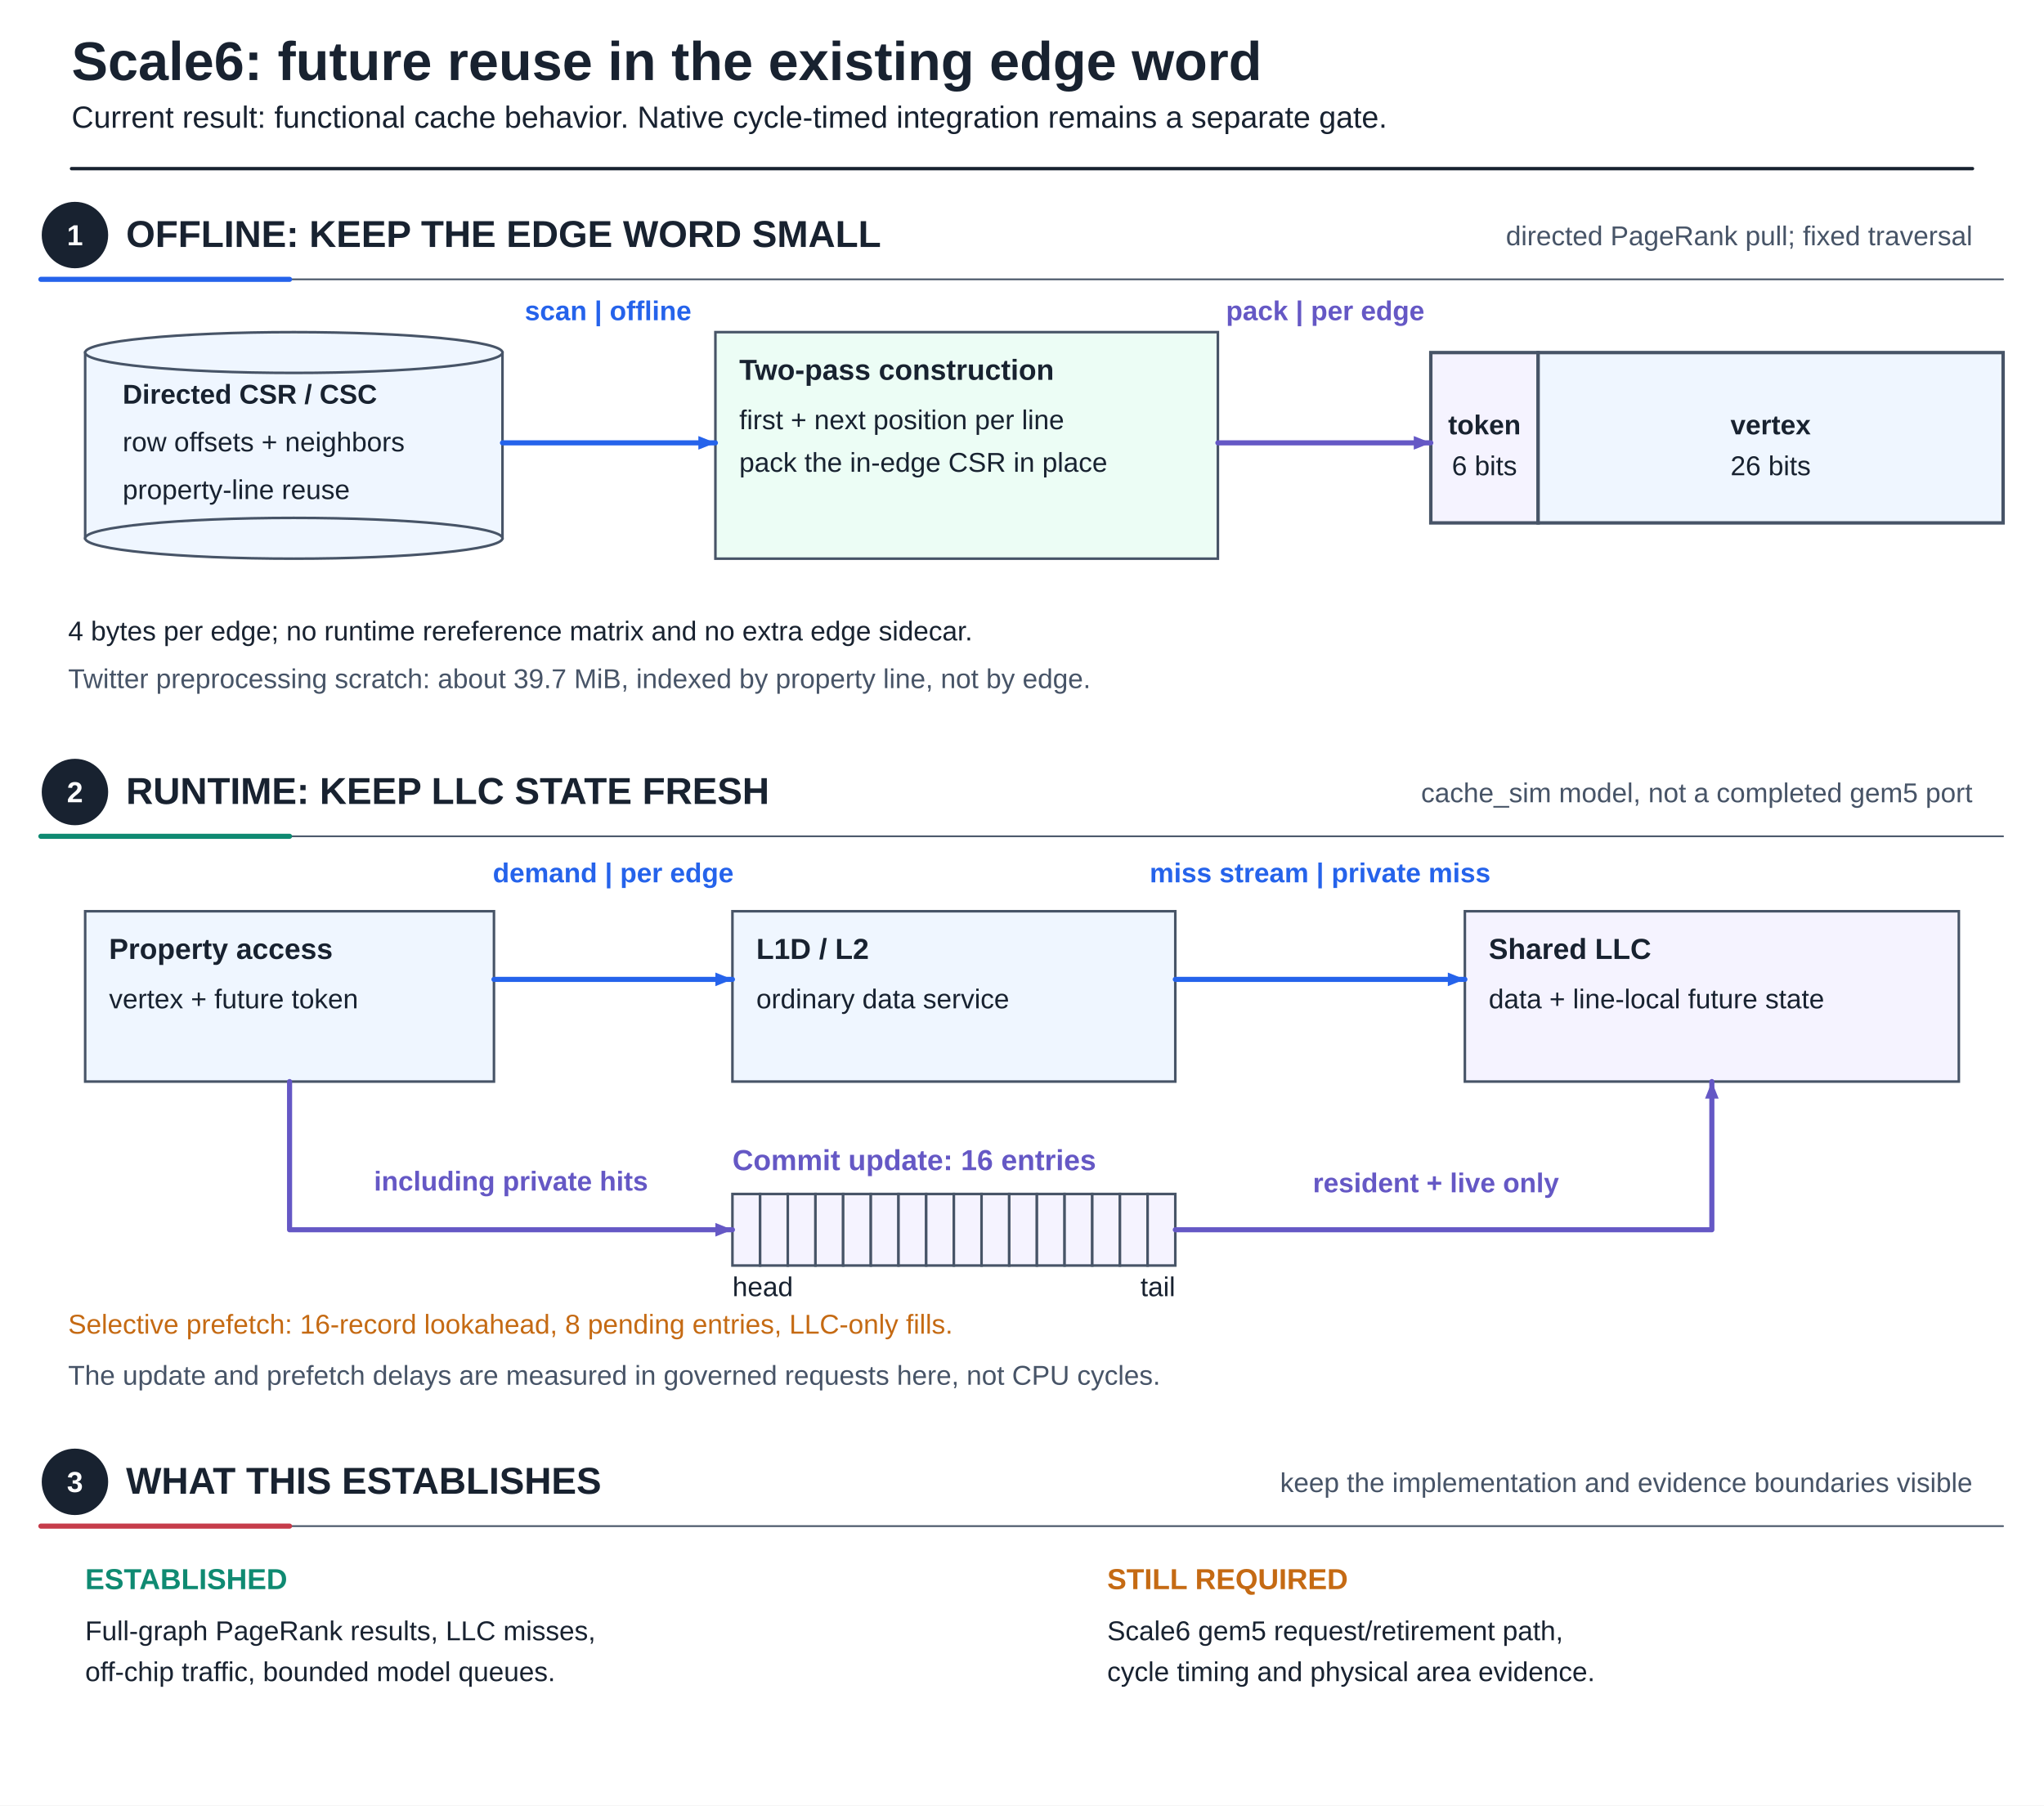
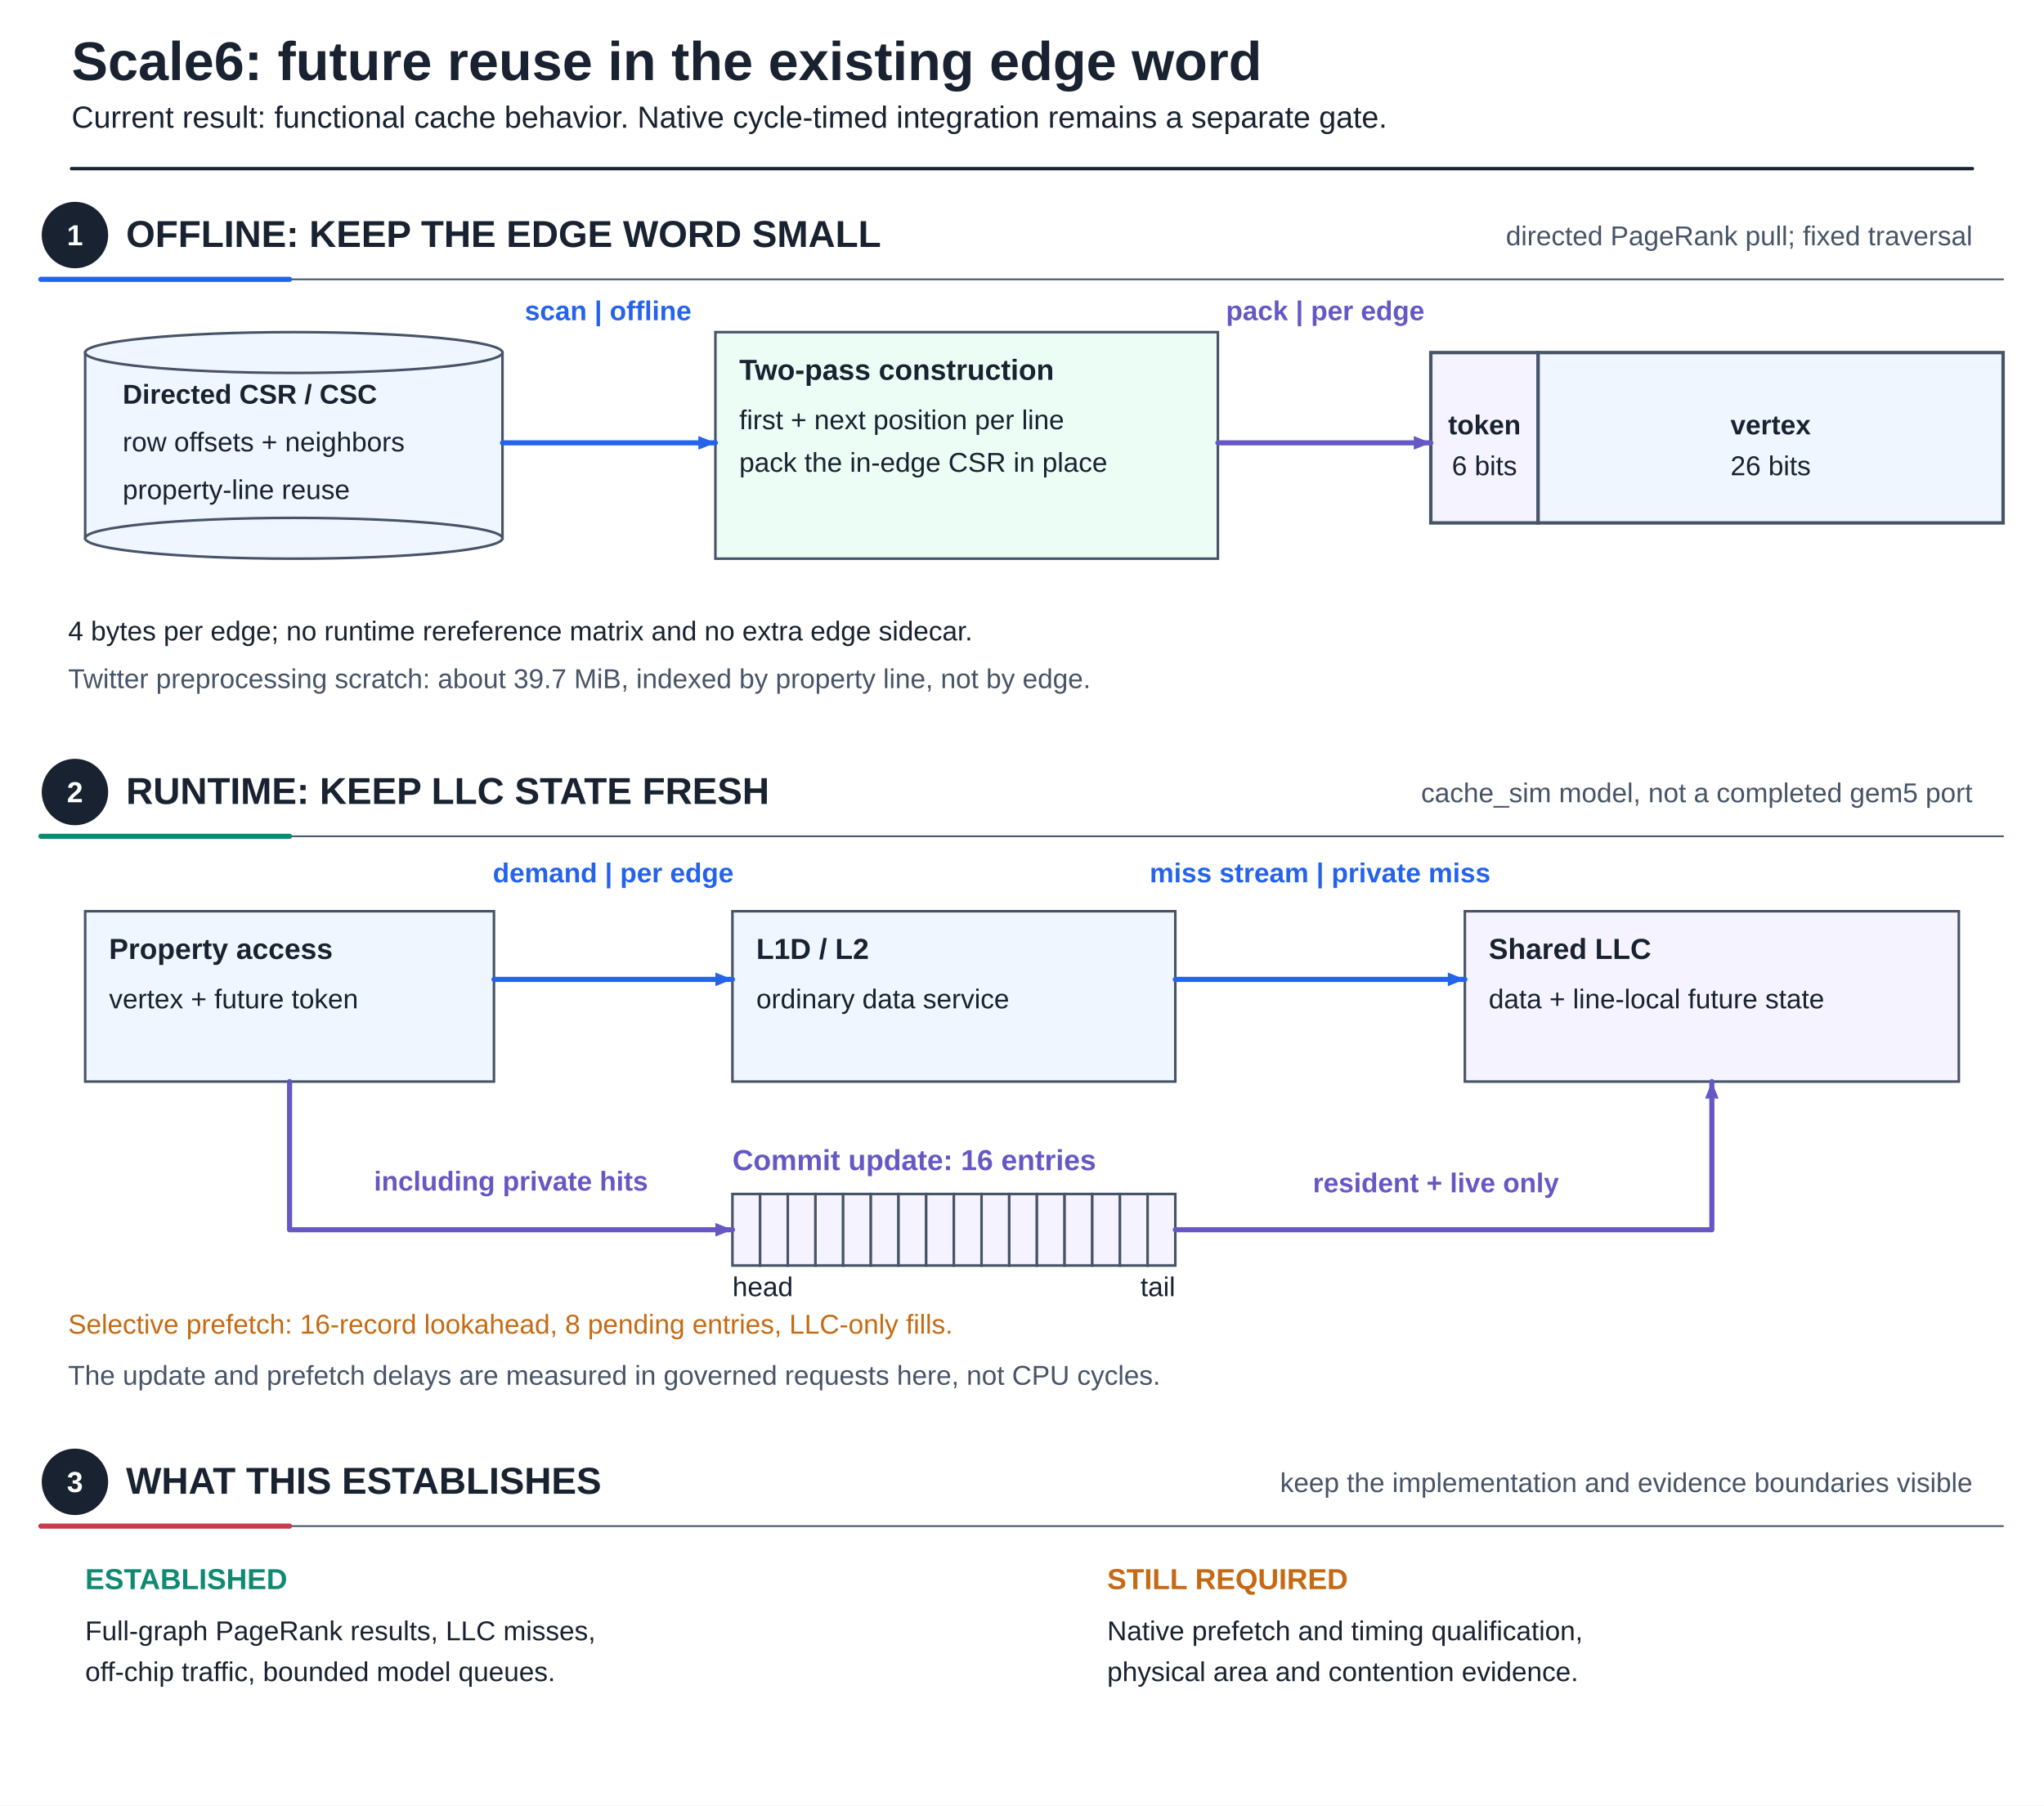
<svg xmlns="http://www.w3.org/2000/svg" width="1200" height="1060" viewBox="0 0 1200 1060" role="img" aria-labelledby="title desc" fill="#182230" data-figure-schema="ecg-public/v1">
  <defs>
    <marker id="arrow-blue" viewBox="0 0 10 8" markerWidth="11" markerHeight="8" refX="10" refY="4" orient="auto" markerUnits="userSpaceOnUse">
      <path d="M0 0 L10 4 L0 8 Z" fill="#2563EB" />
    </marker>
    <marker id="arrow-green" viewBox="0 0 10 8" markerWidth="11" markerHeight="8" refX="10" refY="4" orient="auto" markerUnits="userSpaceOnUse">
      <path d="M0 0 L10 4 L0 8 Z" fill="#0F8A72" />
    </marker>
    <marker id="arrow-amber" viewBox="0 0 10 8" markerWidth="11" markerHeight="8" refX="10" refY="4" orient="auto" markerUnits="userSpaceOnUse">
      <path d="M0 0 L10 4 L0 8 Z" fill="#C56A13" />
    </marker>
    <marker id="arrow-red" viewBox="0 0 10 8" markerWidth="11" markerHeight="8" refX="10" refY="4" orient="auto" markerUnits="userSpaceOnUse">
      <path d="M0 0 L10 4 L0 8 Z" fill="#C63C4A" />
    </marker>
    <marker id="arrow-purple" viewBox="0 0 10 8" markerWidth="11" markerHeight="8" refX="10" refY="4" orient="auto" markerUnits="userSpaceOnUse">
      <path d="M0 0 L10 4 L0 8 Z" fill="#6558C5" />
    </marker>
    <marker id="arrow-gray" viewBox="0 0 10 8" markerWidth="11" markerHeight="8" refX="10" refY="4" orient="auto" markerUnits="userSpaceOnUse">
      <path d="M0 0 L10 4 L0 8 Z" fill="#98A2B3" />
    </marker>
    <marker id="arrow-ink" viewBox="0 0 10 8" markerWidth="11" markerHeight="8" refX="10" refY="4" orient="auto" markerUnits="userSpaceOnUse">
      <path d="M0 0 L10 4 L0 8 Z" fill="#182230" />
    </marker>
    <style>
      :root { color-scheme: light dark; }
      @media (prefers-color-scheme: dark) {
        [fill="#FFFFFF"]{fill:#111827}[stroke="#FFFFFF"]{stroke:#111827}
        [fill="#F8FAFC"]{fill:#172033}[stroke="#F8FAFC"]{stroke:#172033}
        [fill="#EFF6FF"]{fill:#172554}[stroke="#EFF6FF"]{stroke:#172554}
        [fill="#ECFDF5"]{fill:#073B34}[stroke="#ECFDF5"]{stroke:#073B34}
        [fill="#FFF7ED"]{fill:#422A12}[stroke="#FFF7ED"]{stroke:#422A12}
        [fill="#FFF1F2"]{fill:#421B22}[stroke="#FFF1F2"]{stroke:#421B22}
        [fill="#F5F3FF"]{fill:#292349}[stroke="#F5F3FF"]{stroke:#292349}
        [fill="#182230"]{fill:#F8FAFC}[stroke="#182230"]{stroke:#F8FAFC}
        [fill="#475467"]{fill:#94A3B8}[stroke="#475467"]{stroke:#94A3B8}
        [fill="#98A2B3"]{fill:#A8B0BF}[stroke="#98A2B3"]{stroke:#A8B0BF}
        [fill="#2563EB"]{fill:#7FB0FF}[stroke="#2563EB"]{stroke:#7FB0FF}
        [fill="#0F8A72"]{fill:#5ED0B0}[stroke="#0F8A72"]{stroke:#5ED0B0}
        [fill="#C56A13"]{fill:#F0B36A}[stroke="#C56A13"]{stroke:#F0B36A}
        [fill="#6558C5"]{fill:#ADA4FF}[stroke="#6558C5"]{stroke:#ADA4FF}
        [fill="#C63C4A"]{fill:#F48B98}[stroke="#C63C4A"]{stroke:#F48B98}
      }
      .sans{font-family:"Liberation Sans","DejaVu Sans",Arial,sans-serif}
      .mono{font-family:"DejaVu Sans Mono","Liberation Mono",Consolas,monospace}
      .title{font-size:32px;font-weight:700}
      .subtitle{font-size:18px}
      .heading{font-size:22px;font-weight:700}
      .label{font-size:17px;font-weight:700}
      .body{font-size:16px}
</style>
  </defs>
  <rect x="0" y="0" width="1200" height="1060" fill="#FFFFFF" />
  <text x="42" y="47" text-anchor="start" class="sans title" fill="#182230" font-weight="700">Scale6: future reuse in the existing edge word</text>
  <text x="42" y="75" text-anchor="start" class="sans subtitle" fill="#182230">Current result: functional cache behavior. Native cycle-timed integration remains a separate gate.</text>
  <line x1="42" y1="99" x2="1158" y2="99" stroke="#182230" stroke-width="2" stroke-linecap="round" vector-effect="non-scaling-stroke" />
  <circle cx="44" cy="138" r="19" fill="#182230" stroke="#182230" stroke-width="1" />
  <text x="44" y="144" text-anchor="middle" class="sans label" fill="#FFFFFF" font-weight="700">1</text>
  <text x="74" y="145" text-anchor="start" class="sans heading" fill="#182230" font-weight="700">OFFLINE: KEEP THE EDGE WORD SMALL</text>
  <text x="1158" y="144" text-anchor="end" class="sans body" fill="#475467">directed PageRank pull; fixed traversal</text>
  <line x1="24" y1="164" x2="1176" y2="164" stroke="#475467" stroke-width="1" stroke-linecap="round" vector-effect="non-scaling-stroke" />
  <line x1="24" y1="164" x2="170" y2="164" stroke="#2563EB" stroke-width="3" stroke-linecap="round" vector-effect="non-scaling-stroke" />
  <rect x="50" y="206.97" width="245" height="109.06" fill="#EFF6FF" stroke="#475467" stroke-width="1.5" />
  <ellipse cx="172.5" cy="206.97" rx="122.5" ry="11.97" fill="#EFF6FF" stroke="#475467" stroke-width="1.5" />
  <ellipse cx="172.5" cy="316.03" rx="122.5" ry="11.97" fill="#EFF6FF" stroke="#475467" stroke-width="1.5" />
  <text x="72" y="237" text-anchor="start" class="sans body" fill="#182230" font-weight="700">Directed CSR / CSC</text>
  <text x="72" y="265" text-anchor="start" class="sans body" fill="#182230">row offsets + neighbors</text>
  <text x="72" y="293" text-anchor="start" class="sans body" fill="#182230">property-line reuse</text>
  <rect x="420" y="195" width="295" height="133" rx="0" fill="#ECFDF5" stroke="#475467" stroke-width="1.5" data-shape="rect" data-x="420" data-y="195" data-width="295" data-height="133" />
  <text x="434" y="223" text-anchor="start" class="sans label" fill="#182230" font-weight="700">Two-pass construction</text>
  <text x="434" y="252" text-anchor="start" class="sans body" fill="#182230">first + next position per line</text>
  <text x="434" y="277" text-anchor="start" class="sans body" fill="#182230">pack the in-edge CSR in place</text>
  <path d="M295 260 L420 260" fill="none" stroke="#2563EB" stroke-width="3" stroke-linecap="round" stroke-linejoin="round" vector-effect="non-scaling-stroke" marker-end="url(#arrow-blue)" data-flow-kind="transfer" data-flow-underlay="false" data-flow-label="scan" data-flow-cadence="offline" />
  <rect x="288.16" y="171.00" width="137.68" height="22" rx="3" fill="#FFFFFF" fill-opacity="0.96" data-label-background="true" />
  <text x="357" y="188" text-anchor="middle" class="sans body" fill="#2563EB" font-weight="700">scan | offline</text>
  <rect x="840" y="207" width="63.0" height="100" rx="0" fill="#F5F3FF" stroke="#475467" stroke-width="2" data-shape="rect" data-x="840" data-y="207" data-width="63.0" data-height="100" />
  <text x="871.5" y="255.0" text-anchor="middle" class="sans body" fill="#182230" font-weight="700">token</text>
  <text x="871.5" y="279.0" text-anchor="middle" class="sans body" fill="#182230">6 bits</text>
  <rect x="903.0" y="207" width="273.0" height="100" rx="0" fill="#EFF6FF" stroke="#475467" stroke-width="2" data-shape="rect" data-x="903.0" data-y="207" data-width="273.0" data-height="100" />
  <text x="1039.5" y="255.0" text-anchor="middle" class="sans body" fill="#182230" font-weight="700">vertex</text>
  <text x="1039.5" y="279.0" text-anchor="middle" class="sans body" fill="#182230">26 bits</text>
  <path d="M715 260 L840 260" fill="none" stroke="#6558C5" stroke-width="3" stroke-linecap="round" stroke-linejoin="round" vector-effect="non-scaling-stroke" marker-end="url(#arrow-purple)" data-flow-kind="transfer" data-flow-underlay="false" data-flow-label="pack" data-flow-cadence="per edge" />
  <rect x="704.60" y="171.00" width="146.80" height="22" rx="3" fill="#FFFFFF" fill-opacity="0.96" data-label-background="true" />
  <text x="778" y="188" text-anchor="middle" class="sans body" fill="#6558C5" font-weight="700">pack | per edge</text>
  <text x="40" y="376" text-anchor="start" class="sans body" fill="#182230">4 bytes per edge; no runtime rereference matrix and no extra edge sidecar.</text>
  <text x="40" y="404" text-anchor="start" class="sans body" fill="#475467">Twitter preprocessing scratch: about 39.7 MiB, indexed by property line, not by edge.</text>
  <circle cx="44" cy="465" r="19" fill="#182230" stroke="#182230" stroke-width="1" />
  <text x="44" y="471" text-anchor="middle" class="sans label" fill="#FFFFFF" font-weight="700">2</text>
  <text x="74" y="472" text-anchor="start" class="sans heading" fill="#182230" font-weight="700">RUNTIME: KEEP LLC STATE FRESH</text>
  <text x="1158" y="471" text-anchor="end" class="sans body" fill="#475467">cache_sim model, not a completed gem5 port</text>
  <line x1="24" y1="491" x2="1176" y2="491" stroke="#475467" stroke-width="1" stroke-linecap="round" vector-effect="non-scaling-stroke" />
  <line x1="24" y1="491" x2="170" y2="491" stroke="#0F8A72" stroke-width="3" stroke-linecap="round" vector-effect="non-scaling-stroke" />
  <rect x="50" y="535" width="240" height="100" rx="0" fill="#EFF6FF" stroke="#475467" stroke-width="1.5" data-shape="rect" data-x="50" data-y="535" data-width="240" data-height="100" />
  <text x="64" y="563" text-anchor="start" class="sans label" fill="#182230" font-weight="700">Property access</text>
  <text x="64" y="592" text-anchor="start" class="sans body" fill="#182230">vertex + future token</text>
  <rect x="430" y="535" width="260" height="100" rx="0" fill="#EFF6FF" stroke="#475467" stroke-width="1.5" data-shape="rect" data-x="430" data-y="535" data-width="260" data-height="100" />
  <text x="444" y="563" text-anchor="start" class="sans label" fill="#182230" font-weight="700">L1D / L2</text>
  <text x="444" y="592" text-anchor="start" class="sans body" fill="#182230">ordinary data service</text>
  <rect x="860" y="535" width="290" height="100" rx="0" fill="#F5F3FF" stroke="#475467" stroke-width="1.5" data-shape="rect" data-x="860" data-y="535" data-width="290" data-height="100" />
  <text x="874" y="563" text-anchor="start" class="sans label" fill="#182230" font-weight="700">Shared LLC</text>
  <text x="874" y="592" text-anchor="start" class="sans body" fill="#182230">data + line-local future state</text>
  <path d="M290 575 L430 575" fill="none" stroke="#2563EB" stroke-width="3" stroke-linecap="round" stroke-linejoin="round" vector-effect="non-scaling-stroke" marker-end="url(#arrow-blue)" data-flow-kind="transfer" data-flow-underlay="false" data-flow-label="demand" data-flow-cadence="per edge" />
  <rect x="277.48" y="501.00" width="165.04" height="22" rx="3" fill="#FFFFFF" fill-opacity="0.96" data-label-background="true" />
  <text x="360" y="518" text-anchor="middle" class="sans body" fill="#2563EB" font-weight="700">demand | per edge</text>
  <path d="M690 575 L860 575" fill="none" stroke="#2563EB" stroke-width="3" stroke-linecap="round" stroke-linejoin="round" vector-effect="non-scaling-stroke" marker-end="url(#arrow-blue)" data-flow-kind="transfer" data-flow-underlay="false" data-flow-label="miss stream" data-flow-cadence="private miss" />
  <rect x="651.44" y="501.00" width="247.12" height="22" rx="3" fill="#FFFFFF" fill-opacity="0.96" data-label-background="true" />
  <text x="775" y="518" text-anchor="middle" class="sans body" fill="#2563EB" font-weight="700">miss stream | private miss</text>
  <text x="430" y="687" text-anchor="start" class="sans label" fill="#6558C5" font-weight="700">Commit update: 16 entries</text>
  <rect x="430.0" y="701" width="16.25" height="42" rx="0" fill="#F5F3FF" stroke="#475467" stroke-width="1.5" data-shape="rect" data-x="430.0" data-y="701" data-width="16.25" data-height="42" />
  <rect x="446.25" y="701" width="16.25" height="42" rx="0" fill="#F5F3FF" stroke="#475467" stroke-width="1.5" data-shape="rect" data-x="446.25" data-y="701" data-width="16.25" data-height="42" />
  <rect x="462.5" y="701" width="16.25" height="42" rx="0" fill="#F5F3FF" stroke="#475467" stroke-width="1.5" data-shape="rect" data-x="462.5" data-y="701" data-width="16.25" data-height="42" />
  <rect x="478.75" y="701" width="16.25" height="42" rx="0" fill="#F5F3FF" stroke="#475467" stroke-width="1.5" data-shape="rect" data-x="478.75" data-y="701" data-width="16.25" data-height="42" />
  <rect x="495.0" y="701" width="16.25" height="42" rx="0" fill="#F5F3FF" stroke="#475467" stroke-width="1.5" data-shape="rect" data-x="495.0" data-y="701" data-width="16.25" data-height="42" />
  <rect x="511.25" y="701" width="16.25" height="42" rx="0" fill="#F5F3FF" stroke="#475467" stroke-width="1.5" data-shape="rect" data-x="511.25" data-y="701" data-width="16.25" data-height="42" />
  <rect x="527.5" y="701" width="16.25" height="42" rx="0" fill="#F5F3FF" stroke="#475467" stroke-width="1.5" data-shape="rect" data-x="527.5" data-y="701" data-width="16.25" data-height="42" />
  <rect x="543.75" y="701" width="16.25" height="42" rx="0" fill="#F5F3FF" stroke="#475467" stroke-width="1.5" data-shape="rect" data-x="543.75" data-y="701" data-width="16.25" data-height="42" />
  <rect x="560.0" y="701" width="16.25" height="42" rx="0" fill="#F5F3FF" stroke="#475467" stroke-width="1.5" data-shape="rect" data-x="560.0" data-y="701" data-width="16.25" data-height="42" />
  <rect x="576.25" y="701" width="16.25" height="42" rx="0" fill="#F5F3FF" stroke="#475467" stroke-width="1.5" data-shape="rect" data-x="576.25" data-y="701" data-width="16.25" data-height="42" />
  <rect x="592.5" y="701" width="16.25" height="42" rx="0" fill="#F5F3FF" stroke="#475467" stroke-width="1.5" data-shape="rect" data-x="592.5" data-y="701" data-width="16.25" data-height="42" />
  <rect x="608.75" y="701" width="16.25" height="42" rx="0" fill="#F5F3FF" stroke="#475467" stroke-width="1.5" data-shape="rect" data-x="608.75" data-y="701" data-width="16.25" data-height="42" />
  <rect x="625.0" y="701" width="16.25" height="42" rx="0" fill="#F5F3FF" stroke="#475467" stroke-width="1.5" data-shape="rect" data-x="625.0" data-y="701" data-width="16.25" data-height="42" />
  <rect x="641.25" y="701" width="16.25" height="42" rx="0" fill="#F5F3FF" stroke="#475467" stroke-width="1.5" data-shape="rect" data-x="641.25" data-y="701" data-width="16.25" data-height="42" />
  <rect x="657.5" y="701" width="16.25" height="42" rx="0" fill="#F5F3FF" stroke="#475467" stroke-width="1.5" data-shape="rect" data-x="657.5" data-y="701" data-width="16.25" data-height="42" />
  <rect x="673.75" y="701" width="16.25" height="42" rx="0" fill="#F5F3FF" stroke="#475467" stroke-width="1.5" data-shape="rect" data-x="673.75" data-y="701" data-width="16.25" data-height="42" />
  <text x="430" y="761" text-anchor="start" class="sans body" fill="#182230">head</text>
  <text x="690" y="761" text-anchor="end" class="sans body" fill="#182230">tail</text>
  <path d="M170 635 L170 722 L430 722" fill="none" stroke="#6558C5" stroke-width="3" stroke-linecap="round" stroke-linejoin="round" vector-effect="non-scaling-stroke" marker-end="url(#arrow-purple)" data-flow-kind="control" data-flow-underlay="false" data-flow-label="including private hits" />
  <rect x="194.68" y="682.00" width="210.64" height="22" rx="3" fill="#FFFFFF" fill-opacity="0.96" data-label-background="true" />
  <text x="300" y="699" text-anchor="middle" class="sans body" fill="#6558C5" font-weight="700">including private hits</text>
  <path d="M690 722 L1005 722 L1005 635" fill="none" stroke="#6558C5" stroke-width="3" stroke-linecap="round" stroke-linejoin="round" vector-effect="non-scaling-stroke" marker-end="url(#arrow-purple)" data-flow-kind="control" data-flow-underlay="false" data-flow-label="resident + live only" />
  <rect x="746.80" y="683.00" width="192.40" height="22" rx="3" fill="#FFFFFF" fill-opacity="0.96" data-label-background="true" />
  <text x="843" y="700" text-anchor="middle" class="sans body" fill="#6558C5" font-weight="700">resident + live only</text>
  <text x="40" y="783" text-anchor="start" class="sans body" fill="#C56A13">Selective prefetch: 16-record lookahead, 8 pending entries, LLC-only fills.</text>
  <text x="40" y="813" text-anchor="start" class="sans body" fill="#475467">The update and prefetch delays are measured in governed requests here, not CPU cycles.</text>
  <circle cx="44" cy="870" r="19" fill="#182230" stroke="#182230" stroke-width="1" />
  <text x="44" y="876" text-anchor="middle" class="sans label" fill="#FFFFFF" font-weight="700">3</text>
  <text x="74" y="877" text-anchor="start" class="sans heading" fill="#182230" font-weight="700">WHAT THIS ESTABLISHES</text>
  <text x="1158" y="876" text-anchor="end" class="sans body" fill="#475467">keep the implementation and evidence boundaries visible</text>
  <line x1="24" y1="896" x2="1176" y2="896" stroke="#475467" stroke-width="1" stroke-linecap="round" vector-effect="non-scaling-stroke" />
  <line x1="24" y1="896" x2="170" y2="896" stroke="#C63C4A" stroke-width="3" stroke-linecap="round" vector-effect="non-scaling-stroke" />
  <text x="50" y="933" text-anchor="start" class="sans label" fill="#0F8A72" font-weight="700">ESTABLISHED</text>
  <text x="50" y="963" text-anchor="start" class="sans body" fill="#182230">Full-graph PageRank results, LLC misses,</text>
  <text x="50" y="987" text-anchor="start" class="sans body" fill="#182230">off-chip traffic, bounded model queues.</text>
  <text x="650" y="933" text-anchor="start" class="sans label" fill="#C56A13" font-weight="700">STILL REQUIRED</text>
-   <text x="650" y="963" text-anchor="start" class="sans body" fill="#182230">Scale6 gem5 request/retirement path,</text>
-   <text x="650" y="987" text-anchor="start" class="sans body" fill="#182230">cycle timing and physical area evidence.</text>
+   <text x="650" y="963" text-anchor="start" class="sans body" fill="#182230">Native prefetch and timing qualification,</text>
+   <text x="650" y="987" text-anchor="start" class="sans body" fill="#182230">physical area and contention evidence.</text>
</svg>
